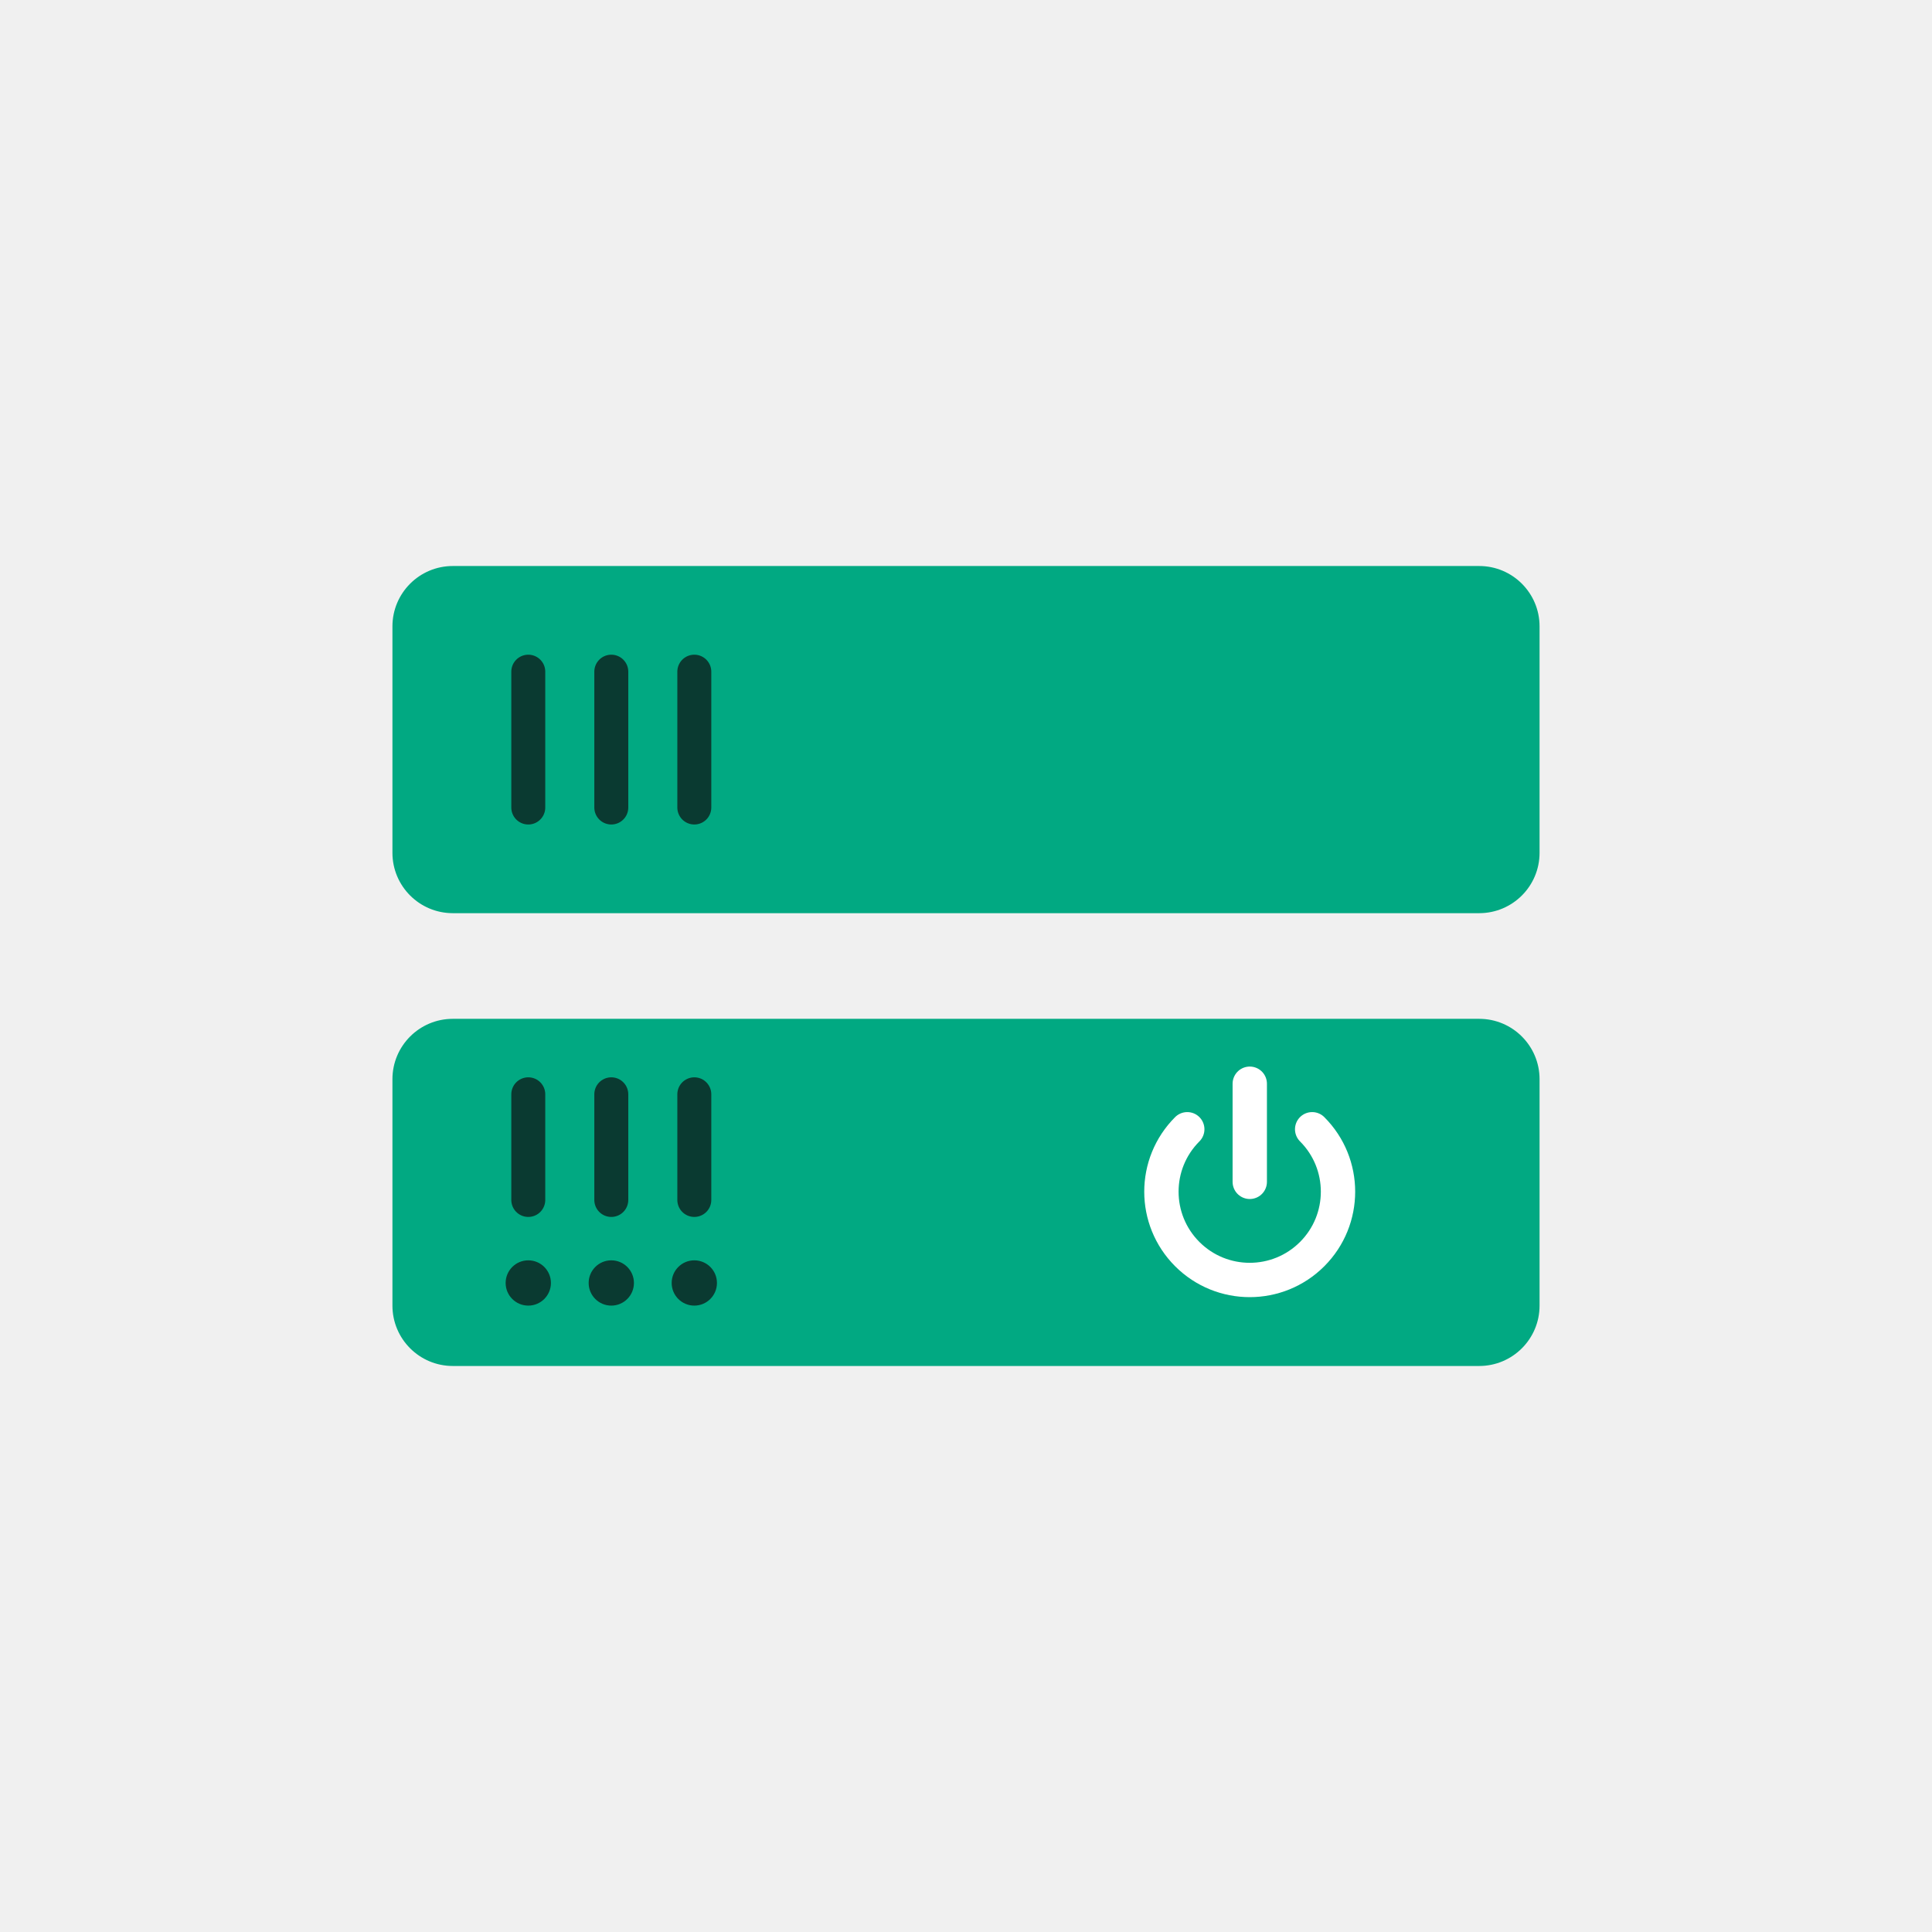
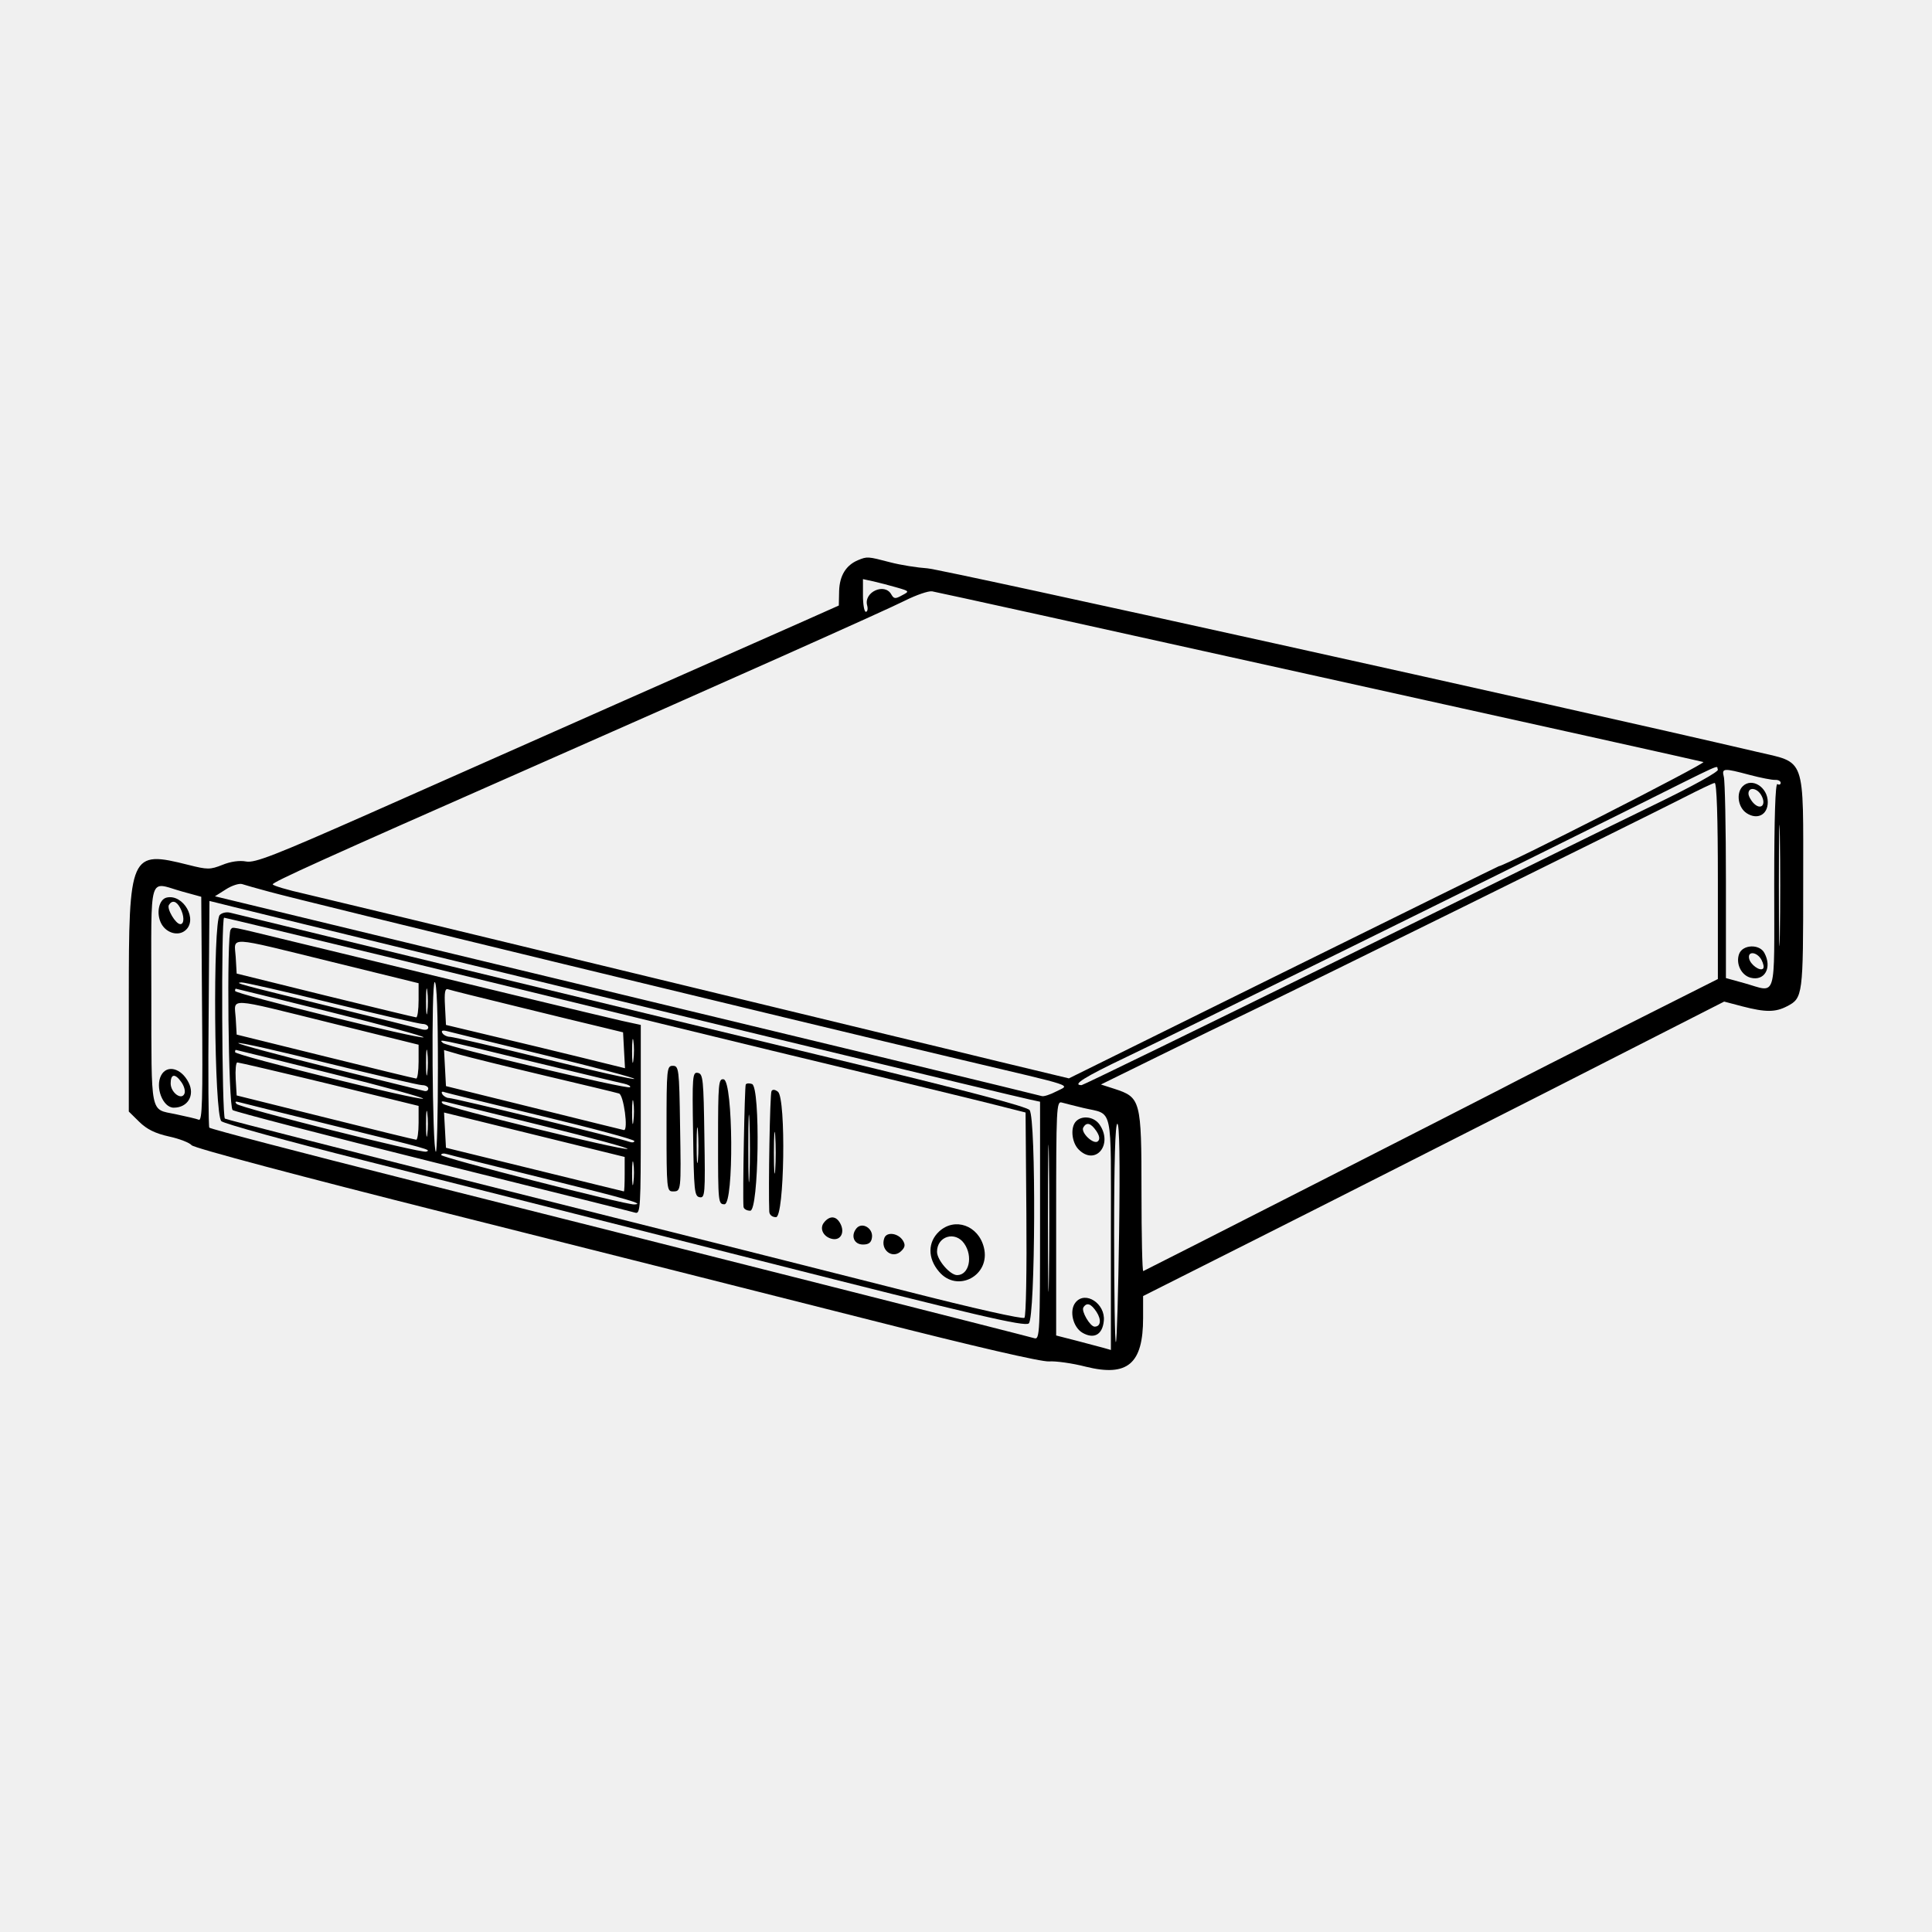
- <svg xmlns="http://www.w3.org/2000/svg" viewBox="0 0 512 512" fill="none">
-   <rect x="104" y="150" width="304" height="92" rx="16" fill="#01A982" />
-   <g stroke="#0A3A31" stroke-width="9" stroke-linecap="round">
-     <line x1="140" y1="178" x2="140" y2="214" />
-     <line x1="162" y1="178" x2="162" y2="214" />
-     <line x1="184" y1="178" x2="184" y2="214" />
-   </g>
-   <rect x="104" y="270" width="304" height="92" rx="16" fill="#01A982" />
-   <g stroke="#0A3A31" stroke-width="9" stroke-linecap="round">
-     <line x1="140" y1="290" x2="140" y2="318" />
-     <line x1="162" y1="290" x2="162" y2="318" />
-     <line x1="184" y1="290" x2="184" y2="318" />
-   </g>
-   <g fill="#0A3A31">
-     <circle cx="140" cy="340" r="6" />
-     <circle cx="162" cy="340" r="6" />
-     <circle cx="184" cy="340" r="6" />
-   </g>
-   <g transform="translate(300 282) scale(2.6)" stroke="#FFFFFF" stroke-width="3.5" stroke-linecap="round" stroke-linejoin="round" fill="none">
-     <path d="M12 2v10" />
-     <path d="M18.36 6.64a9 9 0 1 1 -12.73 0" />
+ <svg xmlns="http://www.w3.org/2000/svg" version="1.0" width="600pt" height="600pt" viewBox="0 0 600 600" preserveAspectRatio="xMidYMid meet">
+   <g transform="translate(0,600) scale(0.05,-0.05)" fill="#000000" stroke="none">
+     <path d="M5330 8521 c-75 -31 -115 -96 -118 -191 l-2 -91 -220 -98 c-121 -53 -620 -275 -1110 -491 -490 -217 -1204 -534 -1588 -704 -586 -259 -709 -307 -763 -297 -41 8 -97 0 -148 -21 -76 -30 -92 -30 -211 0 -362 91 -370 74 -370 -831 l0 -701 65 -64 c47 -46 99 -72 185 -91 65 -14 128 -39 140 -54 12 -17 670 -192 1600 -426 869 -218 2046 -516 2616 -660 649 -165 1064 -261 1110 -257 41 3 144 -11 229 -33 259 -64 355 18 355 303 l0 136 705 355 c388 195 1200 607 1805 914 l1099 560 114 -30 c143 -37 204 -37 277 1 98 51 100 65 100 768 0 797 20 740 -291 813 -1178 275 -5065 1135 -5149 1139 -60 4 -165 20 -233 38 -137 36 -141 36 -197 13z m240 -170 c80 -23 80 -24 32 -49 -41 -23 -50 -22 -66 6 -41 74 -172 15 -150 -68 6 -22 2 -40 -8 -40 -10 0 -18 46 -18 102 l0 101 65 -14 c35 -8 100 -25 145 -38z m2620 -553 c1298 -287 2374 -526 2390 -531 21 -7 -1235 -647 -1270 -647 -3 0 -605 -297 -1338 -659 l-1333 -659 -445 107 c-244 60 -525 127 -624 151 -99 24 -922 223 -1830 443 -907 220 -1738 420 -1846 445 -108 24 -198 51 -200 59 -4 13 321 160 1576 713 1216 536 2236 991 2350 1049 72 36 148 62 170 58 22 -3 1102 -241 2400 -529z m2480 -578 c8 -12 -158 -104 -394 -218 -223 -108 -1111 -545 -1973 -970 -862 -424 -1576 -772 -1585 -772 -63 0 19 51 277 174 344 164 2257 1106 3085 1519 667 333 575 291 590 267z m197 -33 c68 -18 139 -32 158 -31 19 1 35 -7 35 -18 0 -11 -9 -15 -20 -8 -13 8 -20 -206 -20 -629 0 -728 19 -665 -184 -608 l-116 32 0 603 c0 331 -6 622 -13 647 -14 55 -2 55 160 12z m-197 -658 l0 -610 -580 -292 c-319 -161 -670 -339 -780 -397 -152 -79 -2154 -1099 -2209 -1125 -6 -3 -11 219 -11 493 0 569 -5 586 -168 639 l-84 27 366 180 c201 99 447 219 546 266 242 115 2496 1227 2710 1337 94 48 179 89 190 90 13 2 20 -212 20 -608z m385 -334 c-3 -168 -6 -30 -6 305 0 336 3 473 6 305 3 -168 3 -442 0 -610z m-9382 266 c205 -57 3239 -793 4297 -1043 735 -174 675 -153 591 -197 -38 -20 -79 -33 -90 -29 -22 7 -1398 340 -2841 687 -462 111 -1167 281 -1567 378 l-728 176 68 43 c37 24 82 38 100 33 18 -6 95 -28 170 -48z m-543 2 l120 -33 5 -697 c5 -563 1 -696 -20 -688 -14 6 -80 21 -146 35 -159 33 -148 -18 -149 745 0 768 -21 697 190 638z m1410 -362 c1419 -345 3767 -912 3855 -930 l65 -14 0 -740 c0 -695 -2 -739 -35 -729 -43 13 -2197 559 -3875 981 -682 172 -1244 319 -1250 327 -5 8 -8 328 -4 711 l5 697 45 -11 c24 -7 562 -138 1194 -292z m3975 -2035 c-3 -207 -6 -43 -6 364 0 407 3 576 6 376 3 -200 3 -533 0 -740z m215 1052 c187 -44 170 33 170 -781 l0 -722 -45 13 c-25 7 -101 27 -170 45 l-125 32 0 729 c0 685 2 728 35 718 19 -5 80 -21 135 -34z m221 -771 c-5 -369 -14 -677 -20 -683 -6 -6 -11 297 -11 673 0 445 7 683 20 683 13 0 17 -228 11 -673z" />
+     <path d="M10824 7116 c-42 -42 -29 -132 25 -167 66 -43 131 -10 131 69 0 93 -99 155 -156 98z m117 -58 c31 -57 -4 -92 -48 -48 -18 18 -33 46 -33 61 0 44 56 35 81 -13z" />
+     <path d="M10802 6075 c-22 -60 13 -133 72 -148 87 -22 134 63 85 154 -30 57 -135 53 -157 -6z m139 -37 c12 -23 17 -47 10 -54 -19 -19 -80 25 -87 63 -10 48 50 41 77 -9z" />
+     <path d="M1035 6425 c-49 -11 -67 -101 -32 -164 32 -57 104 -77 148 -40 80 66 -12 228 -116 204z m84 -64 c26 -48 27 -101 1 -101 -29 0 -85 95 -71 119 20 32 47 25 70 -18z" />
+     <path d="M1001 5321 c-39 -73 10 -201 78 -201 88 0 133 78 92 157 -45 89 -134 112 -170 44z m126 -43 c17 -24 25 -55 19 -70 -17 -45 -86 5 -86 63 0 60 28 63 67 7z" />
+     <path d="M1365 6317 c-44 -45 -35 -1242 10 -1281 19 -16 413 -125 875 -241 462 -117 1576 -399 2475 -626 1350 -343 1639 -410 1665 -389 41 34 46 1272 5 1325 -17 22 -404 124 -1235 324 -1352 325 -3668 886 -3730 902 -22 6 -51 0 -65 -14z m1032 -258 c546 -133 1317 -321 1713 -418 396 -97 990 -241 1320 -320 330 -80 677 -164 770 -188 l170 -43 5 -629 c3 -346 -2 -636 -12 -646 -10 -10 -318 59 -725 163 -390 99 -1499 379 -2466 621 -967 243 -1765 447 -1775 453 -19 11 -24 1248 -5 1248 6 0 458 -109 1005 -241z" />
+     <path d="M1433 6227 c-26 -27 -15 -1101 12 -1122 14 -10 574 -156 1245 -323 671 -167 1236 -308 1255 -314 33 -10 35 27 35 577 l0 589 -115 25 c-103 23 -1045 250 -2041 492 -417 101 -373 93 -391 76z m622 -200 l545 -134 0 -106 c0 -59 -7 -107 -15 -106 -8 0 -262 62 -565 136 l-550 136 -6 103 c-8 129 -65 132 591 -29z m5 -257 c292 -71 546 -130 565 -130 19 0 35 -10 35 -22 0 -14 -17 -18 -45 -10 -25 8 -283 72 -575 143 -552 135 -590 145 -540 147 17 1 269 -56 560 -128z m594 -55 c-4 -36 -8 -6 -8 65 0 72 4 101 8 65 5 -36 5 -94 0 -130z m66 -348 c0 -294 -6 -528 -13 -521 -22 22 -29 1054 -7 1054 13 0 20 -191 20 -533z m-664 346 c322 -80 580 -150 575 -156 -15 -15 -1171 269 -1171 288 0 8 2 15 5 14 3 0 269 -66 591 -146z m1144 38 c215 -53 453 -111 530 -129 l140 -34 6 -112 6 -111 -276 68 c-152 37 -402 98 -556 134 l-280 67 -6 116 c-5 88 0 113 20 105 14 -5 202 -52 416 -104z m-1145 -105 l545 -135 0 -106 c0 -58 -7 -105 -15 -104 -8 0 -262 62 -565 137 l-550 136 -6 103 c-8 128 -64 131 591 -31z m1330 -200 c305 -74 555 -140 555 -147 0 -7 -250 49 -555 124 -305 75 -570 136 -589 137 -18 0 -40 10 -48 23 -10 16 0 20 34 11 26 -7 298 -74 603 -148z m549 -31 c-4 -36 -8 -11 -8 55 0 66 4 95 8 65 5 -30 5 -84 0 -120z m-1312 -155 c21 0 38 -10 38 -21 0 -12 -11 -19 -25 -15 -14 3 -279 69 -590 145 -311 77 -565 145 -565 152 0 8 248 -48 552 -124 304 -75 569 -137 590 -137z m671 149 c295 -71 558 -135 584 -140 26 -6 43 -16 36 -22 -14 -15 -1136 251 -1162 275 -28 26 -41 29 542 -113z m-639 -74 c-4 -36 -8 -6 -8 65 0 72 4 101 8 65 5 -36 5 -94 0 -130z m-596 -3 c323 -80 579 -151 570 -156 -25 -13 -1168 269 -1168 289 0 8 2 15 5 14 3 0 269 -66 593 -147z m1322 -12 c237 -56 446 -106 465 -112 29 -9 59 -232 30 -227 -3 0 -252 62 -555 137 l-550 136 -6 112 -6 112 96 -28 c53 -15 290 -74 526 -130z m-1335 -53 l555 -136 0 -105 c0 -58 -7 -106 -15 -105 -8 0 -262 62 -565 138 l-550 137 -6 102 c-3 56 1 102 10 103 9 0 266 -60 571 -134z m1320 -199 c316 -76 575 -146 575 -155 0 -10 -15 -11 -34 -4 -52 20 -1086 271 -1117 271 -15 0 -33 11 -41 23 -9 15 -4 20 14 13 15 -5 287 -72 603 -148z m569 -33 c-4 -36 -8 -11 -8 55 0 66 4 95 8 65 5 -30 5 -84 0 -120z m-1864 -26 c600 -148 610 -150 578 -162 -32 -12 -1153 271 -1178 296 -14 15 -8 18 20 10 22 -6 283 -71 580 -144z m1299 -1 c307 -76 545 -141 528 -144 -43 -8 -1122 256 -1147 281 -13 14 -7 17 20 11 22 -5 292 -72 599 -148z m-715 -53 c-4 -36 -8 -6 -8 65 0 72 4 101 8 65 5 -36 5 -94 0 -130z m1226 -248 c0 -59 -2 -107 -5 -107 -3 0 -252 62 -555 136 l-550 135 -6 110 -6 109 561 -138 561 -138 0 -107z m-502 -26 c529 -131 632 -160 560 -162 -58 -1 -1198 291 -1198 307 0 9 16 12 35 6 19 -6 291 -74 603 -151z m556 -26 c-4 -36 -8 -11 -8 55 0 66 4 95 8 65 5 -30 5 -84 0 -120z" />
+     <path d="M4140 4990 c0 -371 2 -390 38 -390 53 0 53 -5 46 410 -5 352 -8 370 -45 370 -37 0 -39 -16 -39 -390z" />
+     <path d="M4305 4957 c5 -352 8 -387 40 -393 34 -7 36 19 30 379 -5 352 -8 387 -40 393 -34 7 -36 -19 -30 -379z m30 -163 c-5 -46 -8 -3 -8 96 0 99 4 137 8 84 4 -52 4 -133 0 -180z" />
+     <path d="M4460 4911 c0 -379 1 -391 40 -391 59 0 54 765 -5 776 -32 6 -35 -22 -35 -385z" />
+     <path d="M4632 5264 c-7 -12 -20 -685 -14 -759 1 -14 20 -25 42 -25 53 0 64 767 11 787 -17 6 -34 5 -39 -3z m23 -570 c-4 -90 -7 -11 -7 176 0 187 3 261 7 164 4 -97 4 -250 0 -340z" />
+     <path d="M4792 5223 c-10 -16 -20 -607 -14 -748 1 -21 18 -35 42 -35 52 0 63 736 12 779 -18 14 -33 16 -40 4z m23 -488 c-4 -58 -8 -10 -8 105 0 116 4 163 8 105 4 -58 4 -152 0 -210z" />
+     <path d="M5119 4408 c-33 -39 -3 -95 55 -104 50 -7 74 44 45 97 -25 47 -65 50 -100 7z" />
+     <path d="M5320 4371 c-38 -46 -16 -101 40 -101 36 0 52 12 56 44 8 57 -61 98 -96 57z" />
+     <path d="M5833 4351 c-71 -66 -72 -166 -1 -249 114 -136 323 -24 279 150 -34 137 -181 189 -278 99z m156 -75 c56 -80 30 -196 -44 -196 -44 0 -125 94 -125 145 0 97 113 131 169 51z" />
+     <path d="M5493 4311 c-28 -74 51 -135 105 -81 24 23 26 39 10 65 -29 46 -100 56 -115 16z" />
+     <path d="M6684 5036 c-37 -37 -28 -132 16 -176 104 -104 216 31 129 156 -34 48 -107 58 -145 20z m125 -60 c20 -30 24 -51 11 -64 -26 -26 -111 55 -91 86 20 34 46 27 80 -22z" />
+     <path d="M6681 3911 c-42 -50 -17 -156 44 -190 71 -40 123 -10 131 75 11 106 -114 189 -175 115z m130 -60 c31 -48 26 -91 -12 -91 -28 0 -84 96 -70 119 21 34 48 24 82 -28z" />
  </g>
</svg>
